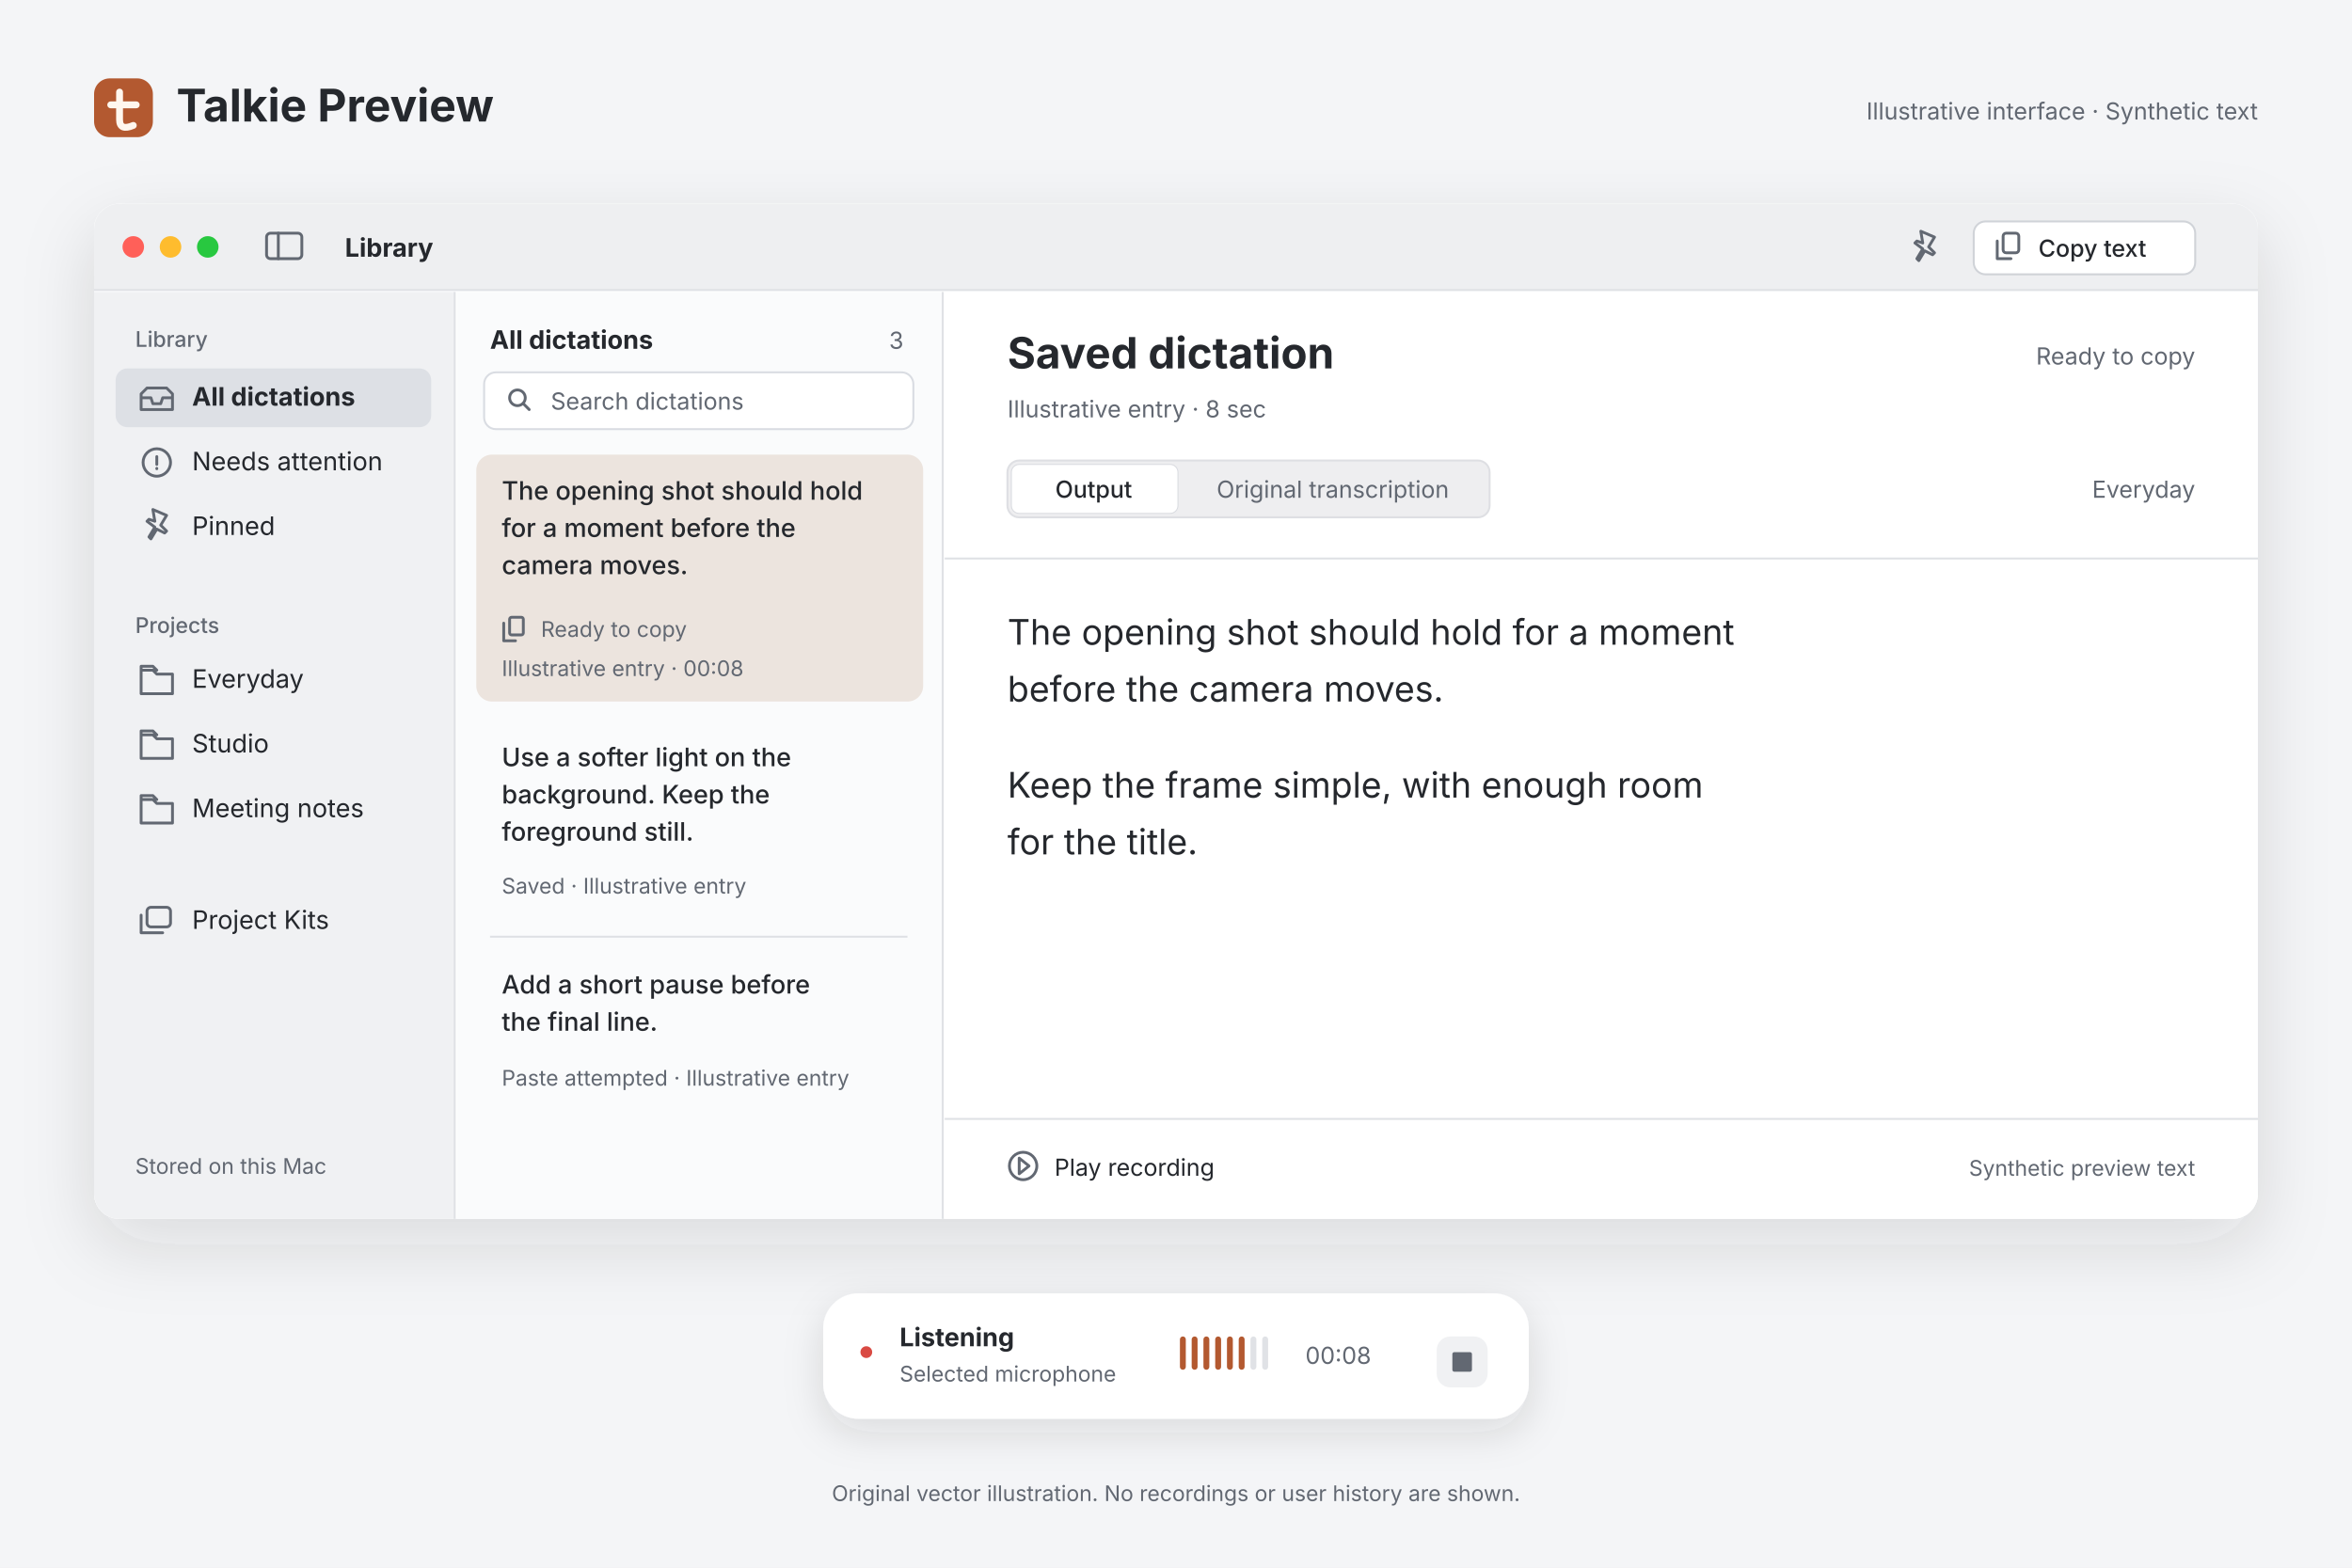
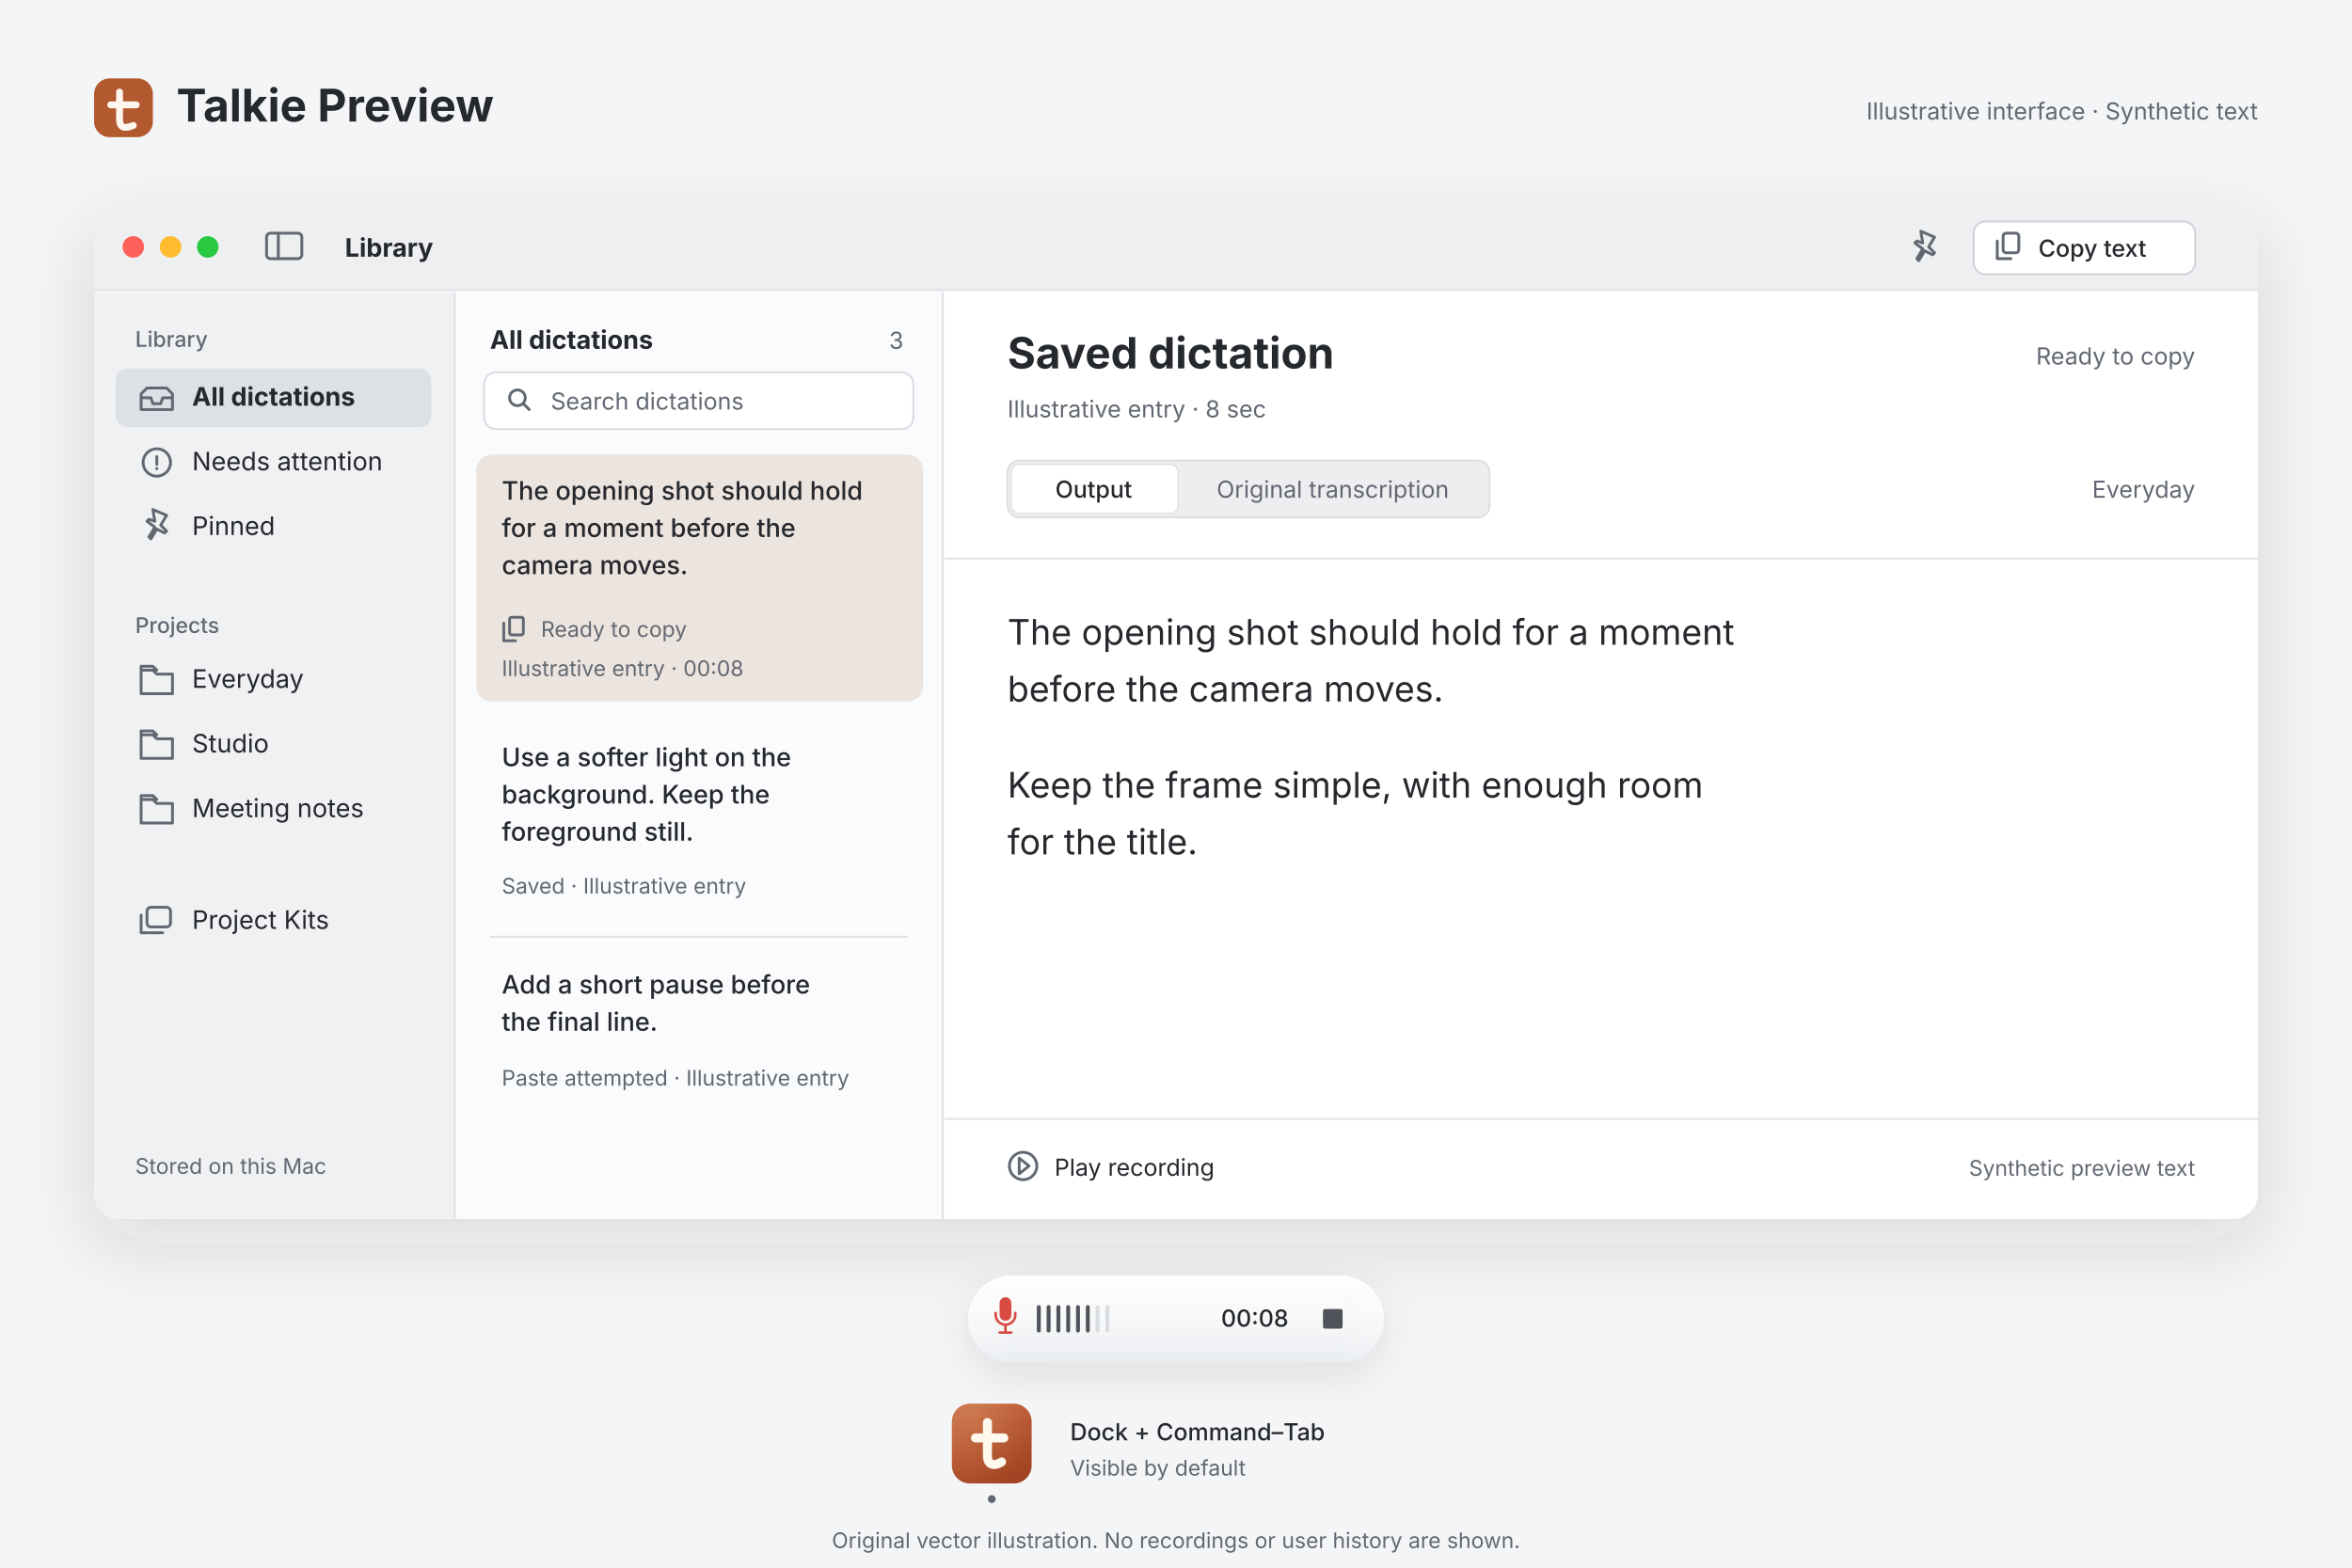
<svg xmlns="http://www.w3.org/2000/svg" width="1200" height="800" viewBox="0 0 1200 800" role="img" aria-labelledby="title description">
  <defs>
    <filter id="window-shadow" x="-10%" y="-15%" width="120%" height="140%">
      <feDropShadow dx="0" dy="13" stdDeviation="18" flood-color="#29313b" flood-opacity=".13" />
    </filter>
    <filter id="hud-shadow" x="-20%" y="-35%" width="140%" height="180%">
      <feDropShadow dx="0" dy="7" stdDeviation="10" flood-color="#29313b" flood-opacity=".13" />
    </filter>
+     <linearGradient id="hud-glass" x1="0" y1="0" x2="0" y2="1">
+       <stop stop-color="#fff" stop-opacity=".92" />
+       <stop offset=".52" stop-color="#fff" stop-opacity=".61" />
+       <stop offset="1" stop-color="#e9edf1" stop-opacity=".74" />
+     </linearGradient>
+     <linearGradient id="icon-clay" x1=".2" y1="0" x2=".8" y2="1">
+       <stop stop-color="#c76e45" />
+       <stop offset=".42" stop-color="#b85933" />
+       <stop offset="1" stop-color="#9e4221" />
+     </linearGradient>
+     <radialGradient id="icon-light" cx=".3" cy=".15" r=".8">
+       <stop stop-color="#ffd1a1" stop-opacity=".14" />
+       <stop offset="1" stop-color="#ffd1a1" stop-opacity="0" />
+     </radialGradient>
+     <symbol id="talkie-original-icon" viewBox="0 0 1024 1024">
+       <rect x="95" y="88" width="834" height="834" rx="188" fill="url(#icon-clay)" />
+       <rect x="95" y="88" width="834" height="834" rx="188" fill="url(#icon-light)" />
+       <rect x="97" y="90" width="830" height="830" rx="186" fill="none" stroke="#fff" stroke-opacity=".16" stroke-width="3" />
+       <path d="M467 285v347c0 104 74 111 148 65M342 446h296" fill="none" stroke="#fef8ed" stroke-width="94" stroke-linecap="round" stroke-linejoin="round" />
+     </symbol>
    <clipPath id="window-clip">
      <rect x="48" y="104" width="1104" height="518" rx="13" />
    </clipPath>
    <style>
      text { font-family:-apple-system,BlinkMacSystemFont,"Segoe UI",sans-serif; fill:#25282d; }
      .secondary { fill:#626872; } .small { font-size:11px; } .label { font-size:12px; } .body { font-size:13px; }
      .medium { font-weight:550; } .semibold { font-weight:650; }
      .icon { fill:none; stroke:#626872; stroke-width:1.45; stroke-linecap:round; stroke-linejoin:round; }
      .rule { stroke:#dfe1e5; stroke-width:1; }
    </style>
  </defs>
  <rect width="1200" height="800" fill="#f4f5f7" />
  <g transform="translate(48 40)">
    <rect width="30" height="30" rx="8" fill="#b35930" />
    <path d="M13 7v14q0 6 7 3M8.5 13.5h13" fill="none" stroke="#fff7ee" stroke-width="3.5" stroke-linecap="round" />
    <text x="42" y="22" font-size="23" class="semibold">Talkie Preview</text>
  </g>
  <text x="1152" y="61" text-anchor="end" font-size="12" class="secondary">Illustrative interface · Synthetic text</text>
  <rect x="48" y="104" width="1104" height="518" rx="13" fill="#fff" filter="url(#window-shadow)" />
  <g clip-path="url(#window-clip)">
    <rect x="48" y="104" width="1104" height="44" fill="#eeeff1" />
    <circle cx="68" cy="126" r="5.5" fill="#ff6059" />
    <circle cx="87" cy="126" r="5.5" fill="#febc2e" />
    <circle cx="106" cy="126" r="5.5" fill="#28c840" />
    <g class="icon" transform="translate(136 119)">
      <rect width="18" height="13" rx="2" />
      <path d="M6 0v13" />
    </g>
    <text x="176" y="131" class="body semibold">Library</text>
    <g class="icon" transform="translate(975 118)">
      <path d="m5 0 7 3-3 5 3 3-1 1-4-2-3 5-1-1 3-5-4-3 1-1 3 1Z" />
    </g>
    <rect x="1007" y="113" width="113" height="27" rx="6" fill="#fff" stroke="#d0d3d8" />
    <g class="icon" transform="translate(1019 119)">
      <rect x="3" width="8" height="10" rx="1.5" />
      <path d="M7 13H0V4" />
    </g>
    <text x="1040" y="131" class="label medium">Copy text</text>
    <path d="M48 148h1104" class="rule" />
    <rect x="48" y="149" width="184" height="473" fill="#f0f1f3" />
    <text x="69" y="177" class="small secondary medium">Library</text>
    <rect x="59" y="188" width="161" height="30" rx="6" fill="#dde0e5" />
    <g class="icon" transform="translate(72 198)">
      <path d="M0 3 3 0h10l3 3v8H0ZM0 5h5l1 3h4l1-3h5" />
    </g>
    <text x="98" y="207" class="body semibold">All dictations</text>
    <g class="icon" transform="translate(80 236)">
      <circle r="7" />
      <path d="M0-3v4m0 2v.2" />
    </g>
    <text x="98" y="240" class="body">Needs attention</text>
    <g class="icon" transform="translate(73 260)">
      <path d="m5 0 7 3-3 5 3 3-1 1-4-2-3 5-1-1 3-5-4-3 1-1 3 1Z" />
    </g>
    <text x="98" y="273" class="body">Pinned</text>
    <text x="69" y="323" class="small secondary medium">Projects</text>
    <g class="icon" transform="translate(72 340)">
      <path d="M0 2h6l2 2h8v10H0ZM0 2V0h6l2 2" />
    </g>
    <text x="98" y="351" class="body">Everyday</text>
    <g class="icon" transform="translate(72 373)">
      <path d="M0 2h6l2 2h8v10H0ZM0 2V0h6l2 2" />
    </g>
    <text x="98" y="384" class="body">Studio</text>
    <g class="icon" transform="translate(72 406)">
      <path d="M0 2h6l2 2h8v10H0ZM0 2V0h6l2 2" />
    </g>
    <text x="98" y="417" class="body">Meeting notes</text>
    <g class="icon" transform="translate(72 463)">
      <rect x="3" width="12" height="10" rx="2" />
      <path d="M0 4v9h11" />
    </g>
    <text x="98" y="474" class="body">Project Kits</text>
    <text x="69" y="599" class="small secondary">Stored on this Mac</text>
    <path d="M232 149v473" class="rule" />
    <rect x="233" y="149" width="248" height="473" fill="#fafbfc" />
    <text x="250" y="178" class="body semibold">All dictations</text>
    <text x="461" y="178" text-anchor="end" class="label secondary">3</text>
    <rect x="247" y="190" width="219" height="29" rx="6" fill="#fff" stroke="#d9dce2" />
    <g class="icon" transform="translate(260 199)">
      <circle cx="4" cy="4" r="4" />
      <path d="m7 7 3 3" />
    </g>
    <text x="281" y="209" class="label secondary">Search dictations</text>
    <rect x="243" y="232" width="228" height="126" rx="8" fill="#ece4de" />
    <text class="body medium" x="256" y="255">The opening shot should hold</text>
    <text class="body medium" x="256" y="274">for a moment before the</text>
    <text class="body medium" x="256" y="293">camera moves.</text>
    <g class="icon" transform="translate(257 315)">
      <rect x="3" width="7" height="9" rx="1" />
      <path d="M6 12H0V3" />
    </g>
    <text x="276" y="325" class="small secondary">Ready to copy</text>
    <text x="256" y="345" class="small secondary">Illustrative entry · 00:08</text>
    <text class="body medium" x="256" y="391">Use a softer light on the</text>
    <text class="body medium" x="256" y="410">background. Keep the</text>
    <text class="body medium" x="256" y="429">foreground still.</text>
    <text x="256" y="456" class="small secondary">Saved · Illustrative entry</text>
    <path d="M250 478h213" class="rule" />
    <text class="body medium" x="256" y="507">Add a short pause before</text>
    <text class="body medium" x="256" y="526">the final line.</text>
    <text x="256" y="554" class="small secondary">Paste attempted · Illustrative entry</text>
    <path d="M481 149v473" class="rule" />
    <rect x="482" y="149" width="670" height="473" fill="#fff" />
    <text x="514" y="188" font-size="22" class="semibold">Saved dictation</text>
    <text x="1120" y="186" text-anchor="end" class="label secondary">Ready to copy</text>
    <text x="514" y="213" class="label secondary">Illustrative entry · 8 sec</text>
    <rect x="514" y="235" width="246" height="29" rx="6" fill="#eeeef0" stroke="#dedfe3" />
    <rect x="516" y="237" width="85" height="25" rx="4" fill="#fff" stroke="#d9dbe0" stroke-width=".5" />
    <text x="558" y="254" text-anchor="middle" class="label medium">Output</text>
    <text x="680" y="254" text-anchor="middle" class="label secondary">Original transcription</text>
    <text x="1120" y="254" text-anchor="end" class="label secondary">Everyday</text>
    <path d="M482 285h670" class="rule" />
    <text font-size="18" x="514" y="329">The opening shot should hold for a moment</text>
    <text font-size="18" x="514" y="358">before the camera moves.</text>
    <text font-size="18" x="514" y="407">Keep the frame simple, with enough room</text>
    <text font-size="18" x="514" y="436">for the title.</text>
    <path d="M482 571h670" class="rule" />
    <g class="icon" transform="translate(515 588)">
      <circle cx="7" cy="7" r="7" />
      <path d="m5 3 5 4-5 4Z" />
    </g>
    <text x="538" y="600" class="label">Play recording</text>
    <text x="1120" y="600" text-anchor="end" class="small secondary">Synthetic preview text</text>
  </g>
-   <rect x="420" y="660" width="360" height="64" rx="18" fill="#fff" filter="url(#hud-shadow)" />
-   <circle cx="442" cy="690" r="3" fill="#d94a43" />
-   <text x="459" y="687" class="body semibold">Listening</text>
-   <text x="459" y="705" class="small secondary">Selected microphone</text>
-   <g fill="#b35930">
-     <rect x="602" y="682" width="3" height="17" rx="1.5" />
-     <rect x="608" y="682" width="3" height="17" rx="1.5" />
-     <rect x="614" y="682" width="3" height="17" rx="1.5" />
-     <rect x="620" y="682" width="3" height="17" rx="1.5" />
-     <rect x="626" y="682" width="3" height="17" rx="1.5" />
-     <rect x="632" y="682" width="3" height="17" rx="1.5" />
+   <g aria-label="Illustrative compact recording capsule. Synthetic input level and timer.">
+     <rect x="486" y="643" width="228" height="60" rx="30" fill="none" />
+     <rect x="494" y="651" width="212" height="44" rx="22" fill="url(#hud-glass)" filter="url(#hud-shadow)" />
+     <path d="M516 665a3 3 0 0 0-6 0v6a3 3 0 0 0 6 0Z" fill="#d94a43" />
+     <path d="M508 670v1a5 5 0 0 0 10 0v-1m-5 6v4m-3 0h6" fill="none" stroke="#d94a43" stroke-width="1.3" stroke-linecap="round" />
+     <g fill="#4f535a">
+       <rect x="529" y="666" width="2" height="14" rx="1" />
+       <rect x="534" y="666" width="2" height="14" rx="1" />
+       <rect x="539" y="666" width="2" height="14" rx="1" />
+       <rect x="544" y="666" width="2" height="14" rx="1" />
+       <rect x="549" y="666" width="2" height="14" rx="1" />
+       <rect x="554" y="666" width="2" height="14" rx="1" />
+     </g>
+     <g fill="#d9dce1">
+       <rect x="559" y="666" width="2" height="14" rx="1" />
+       <rect x="564" y="666" width="2" height="14" rx="1" />
+     </g>
+     <text x="623" y="677" font-size="12" fill="#4f535a" class="medium" style="font-variant-numeric:tabular-nums">00:08</text>
+     <g aria-label="Stop recording, 28-point control">
+       <rect x="666" y="659" width="28" height="28" rx="14" fill="none" />
+       <rect x="675" y="668" width="10" height="10" rx="1" fill="#4f535a" />
+     </g>
  </g>
-   <g fill="#e0e2e6">
-     <rect x="638" y="682" width="3" height="17" rx="1.5" />
-     <rect x="644" y="682" width="3" height="17" rx="1.5" />
+   <g aria-label="Original Talkie icon and illustrative Dock running indicator. Also visible in Command–Tab.">
+     <use href="#talkie-original-icon" x="481" y="712" width="50" height="50" />
+     <circle cx="506" cy="765" r="2" fill="#626872" />
+     <text x="546" y="735" class="label medium">Dock + Command–Tab</text>
+     <text x="546" y="753" class="small secondary">Visible by default</text>
  </g>
-   <text x="666" y="696" font-size="12" class="secondary" style="font-variant-numeric:tabular-nums">00:08</text>
-   <rect x="733" y="682" width="26" height="26" rx="7" fill="#f0f1f3" />
-   <rect x="741" y="690" width="10" height="10" rx="1" fill="#626872" />
-   <text x="600" y="766" text-anchor="middle" class="small secondary">Original vector illustration. No recordings or user history are shown.</text>
+   <text x="600" y="790" text-anchor="middle" class="small secondary">Original vector illustration. No recordings or user history are shown.</text>
</svg>
